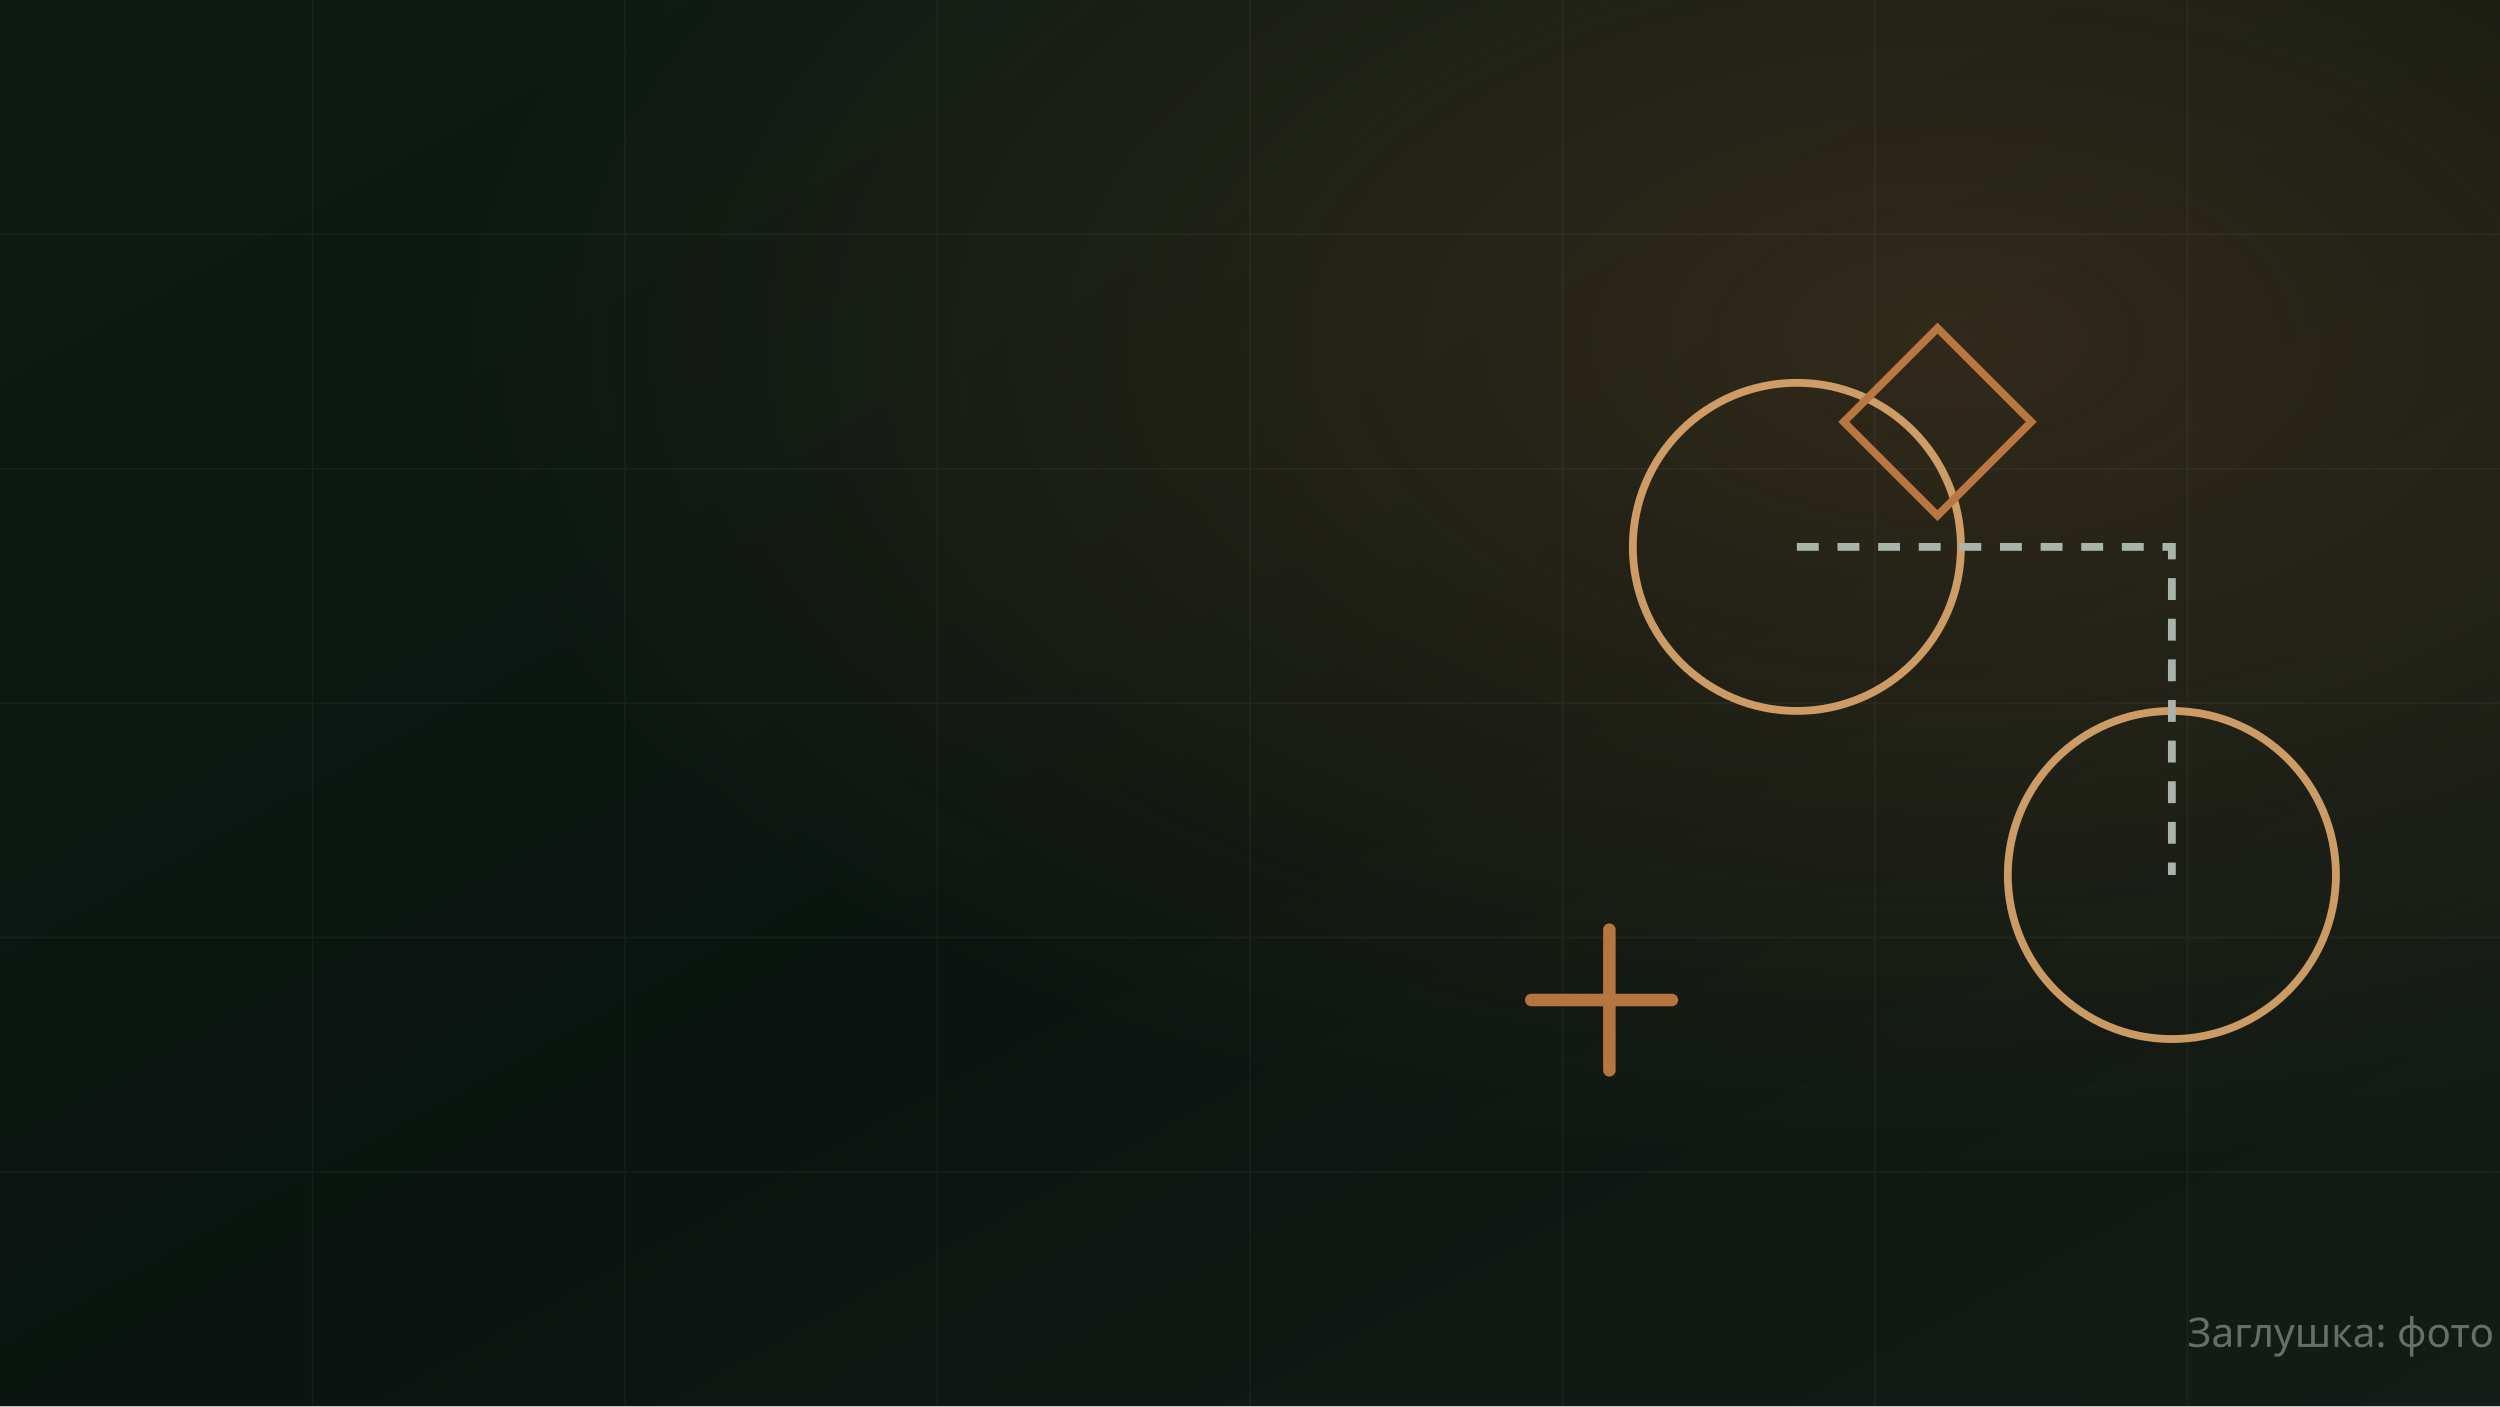
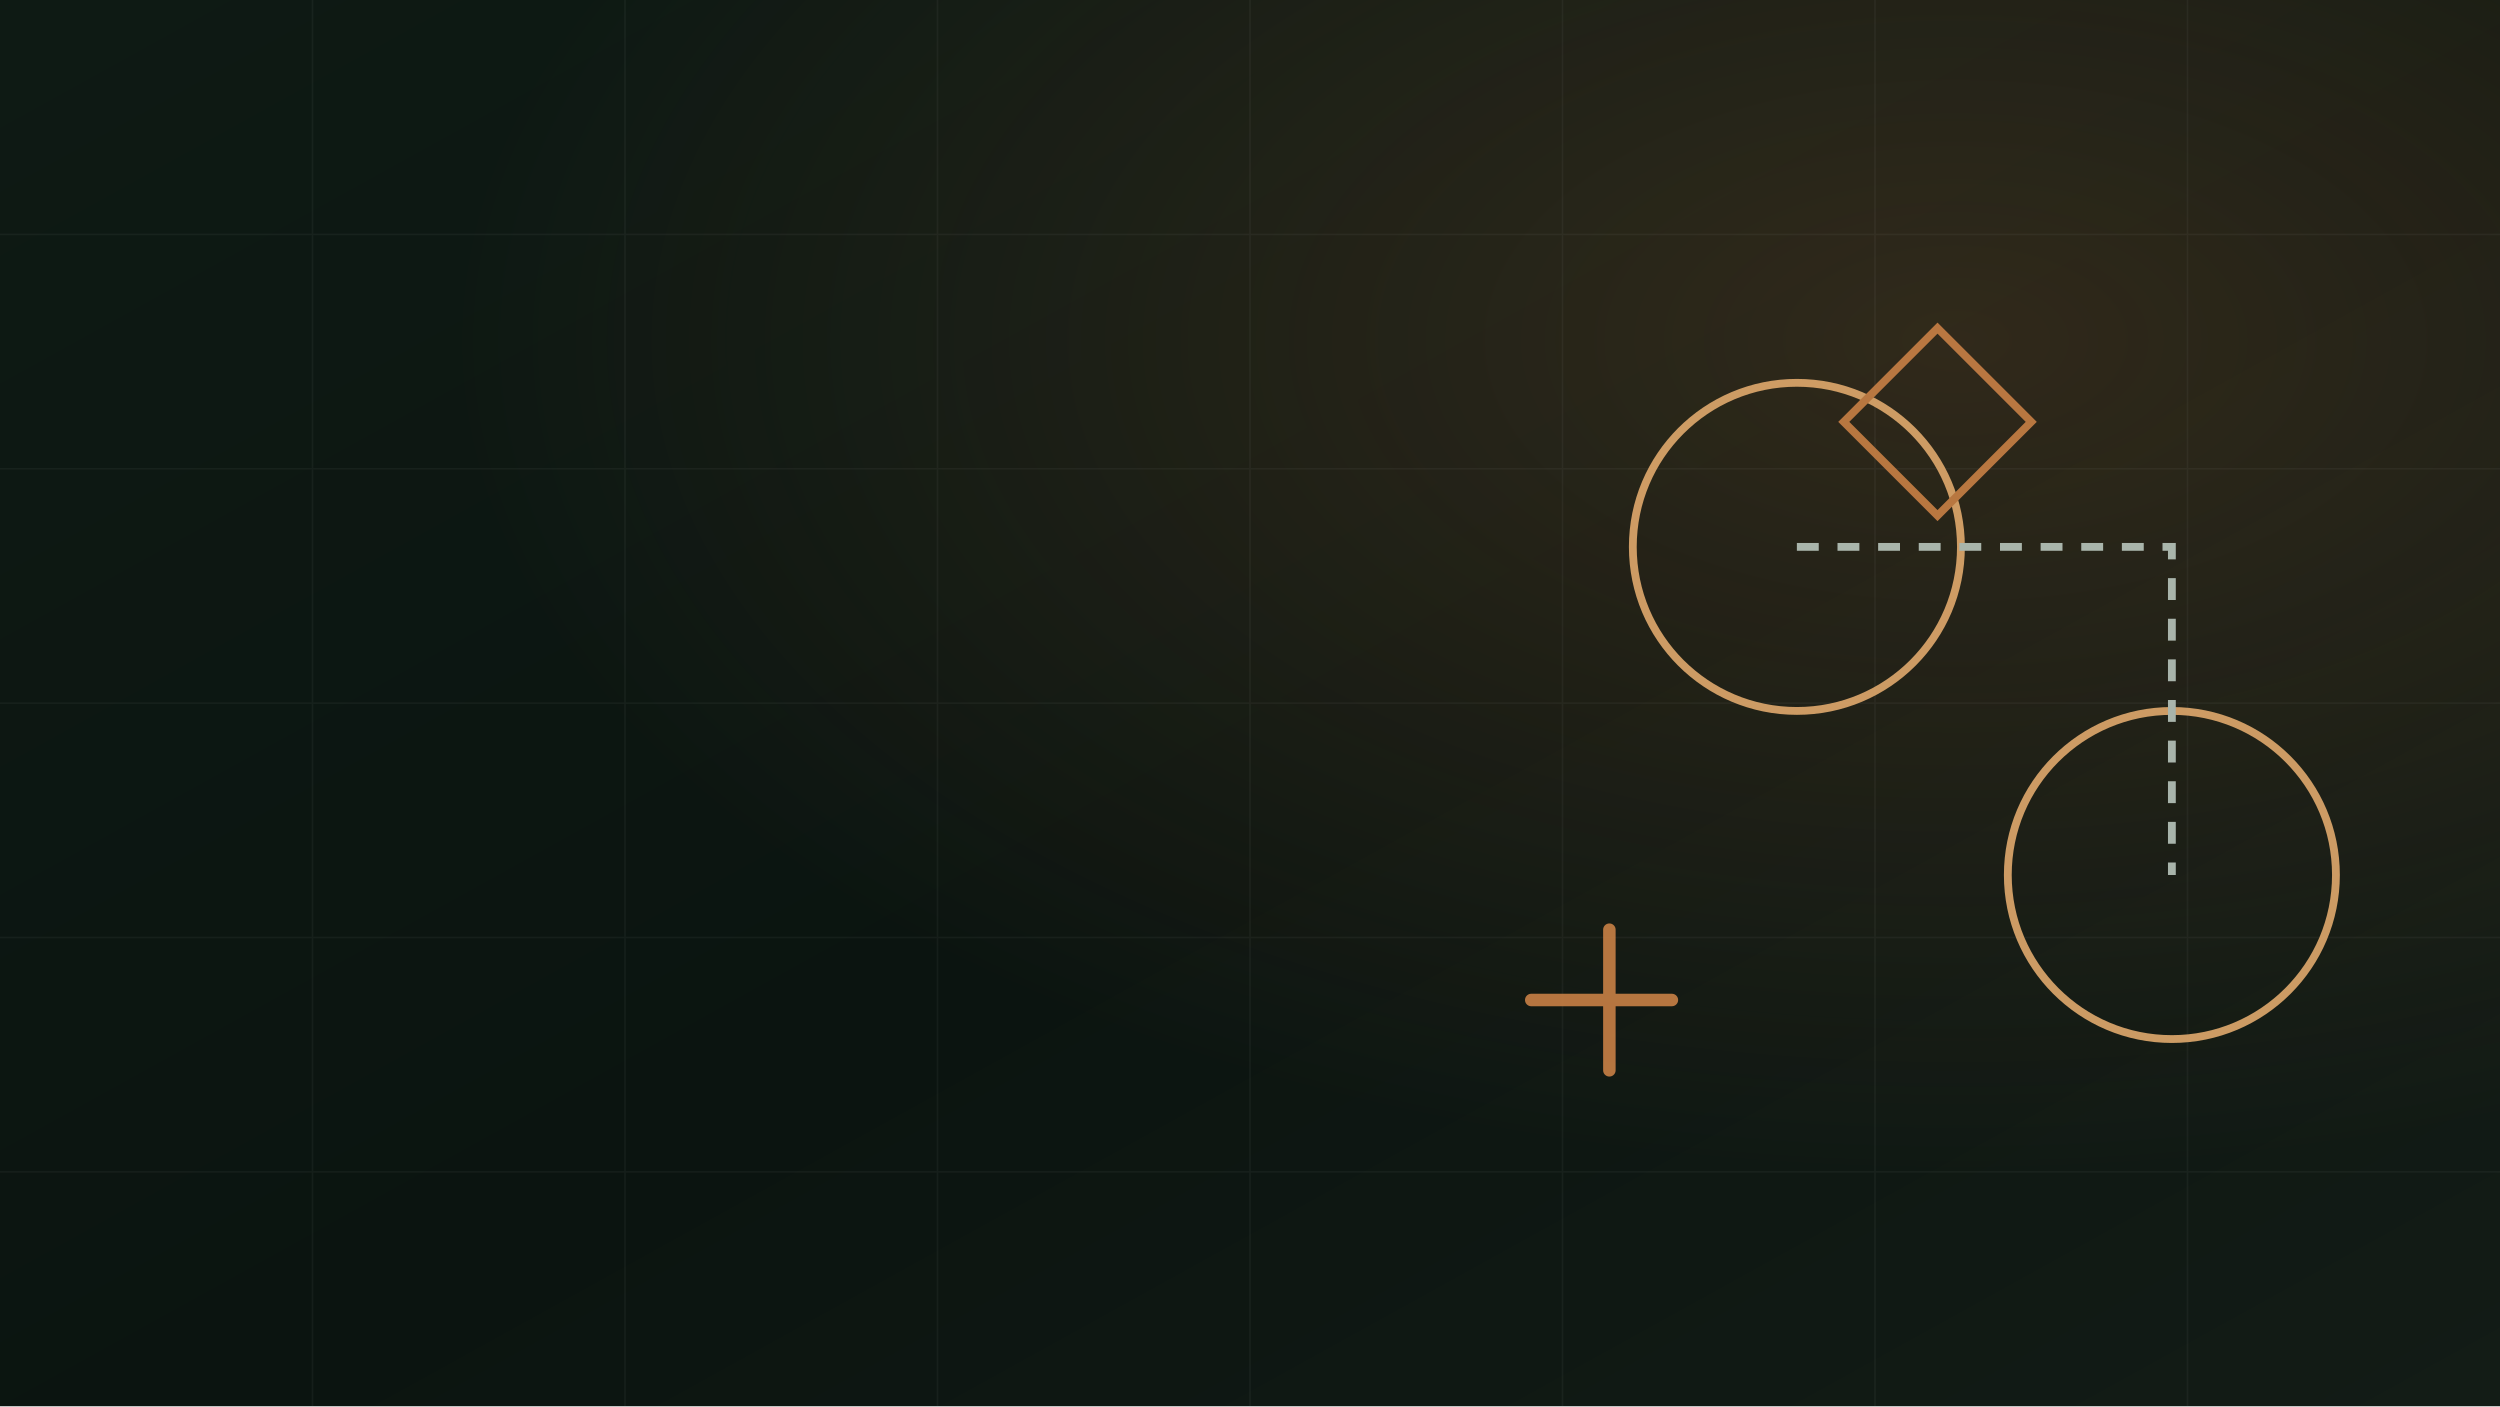
<svg xmlns="http://www.w3.org/2000/svg" viewBox="0 0 1600 900" role="img">
  <defs>
    <linearGradient id="g" x1="0" y1="0" x2="1" y2="1">
      <stop offset="0" stop-color="#0E1A14" />
      <stop offset=".55" stop-color="#0B1410" />
      <stop offset="1" stop-color="#131C16" />
    </linearGradient>
    <radialGradient id="s" cx=".78" cy=".24" r=".6">
      <stop offset="0" stop-color="#C87F45" stop-opacity=".20" />
      <stop offset="1" stop-color="#C87F45" stop-opacity="0" />
    </radialGradient>
  </defs>
  <rect width="1600" height="900" fill="url(#g)" />
  <rect width="1600" height="900" fill="url(#s)" />
  <g stroke="#B7C4BB" stroke-opacity=".06">
    <path d="M0 150h1600M0 300h1600M0 450h1600M0 600h1600M0 750h1600M200 0v900M400 0v900M600 0v900M800 0v900M1000 0v900M1200 0v900M1400 0v900" />
  </g>
  <g fill="none" stroke="#E0A96D" stroke-width="5" opacity=".9">
    <circle cx="1150" cy="350" r="105" />
    <circle cx="1390" cy="560" r="105" />
    <path d="M1150 350h240v210" stroke="#B7C4BB" stroke-dasharray="14 12" />
    <path d="M980 640h90M1030 595v90" stroke="#C87F45" stroke-width="8" stroke-linecap="round" />
    <path d="M1240 210l60 60-60 60-60-60z" stroke="#C87F45" />
  </g>
-   <g fill="#B7C4BB" font-family="sans-serif" font-size="26" opacity=".5">
-     <text x="1400" y="862">Заглушка: фото появится после съёмки в сервисе</text>
-   </g>
</svg>
